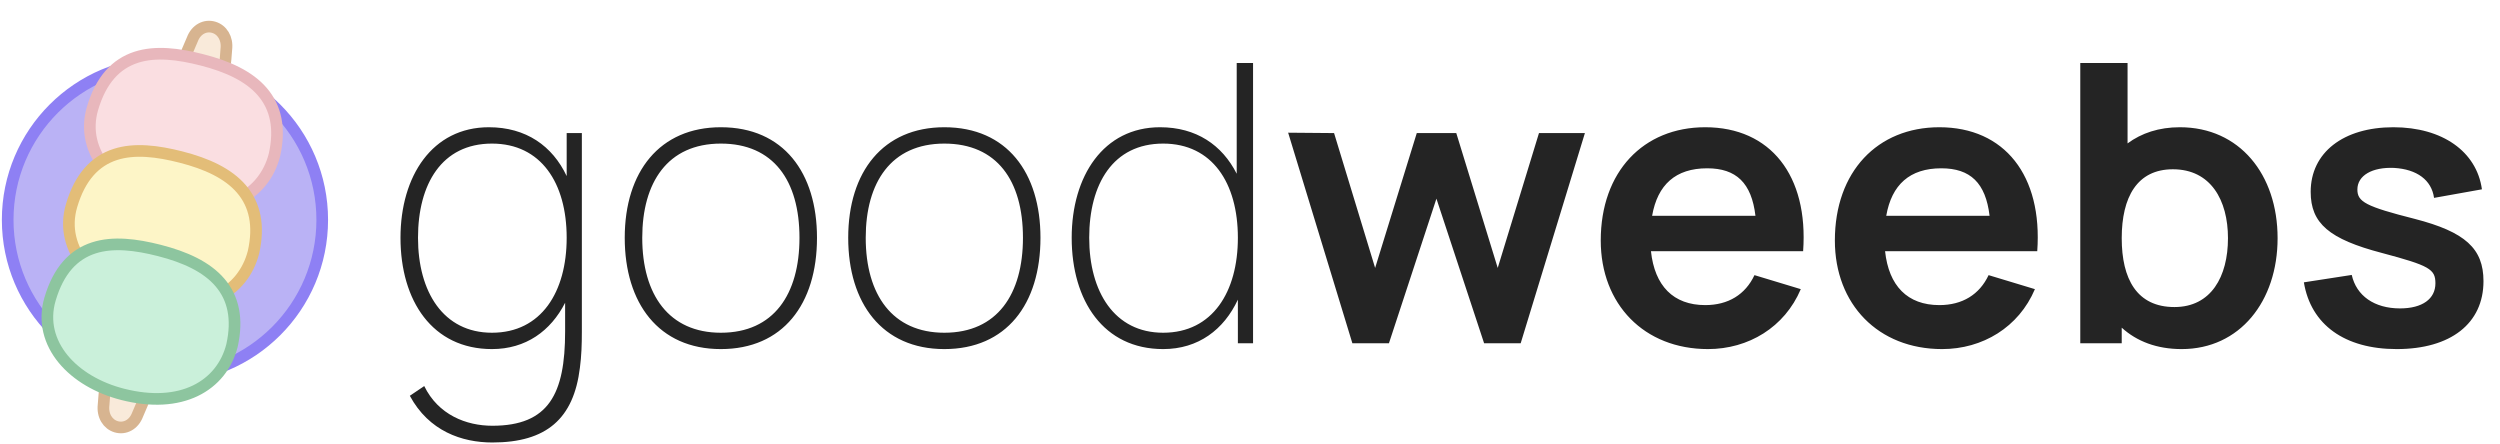
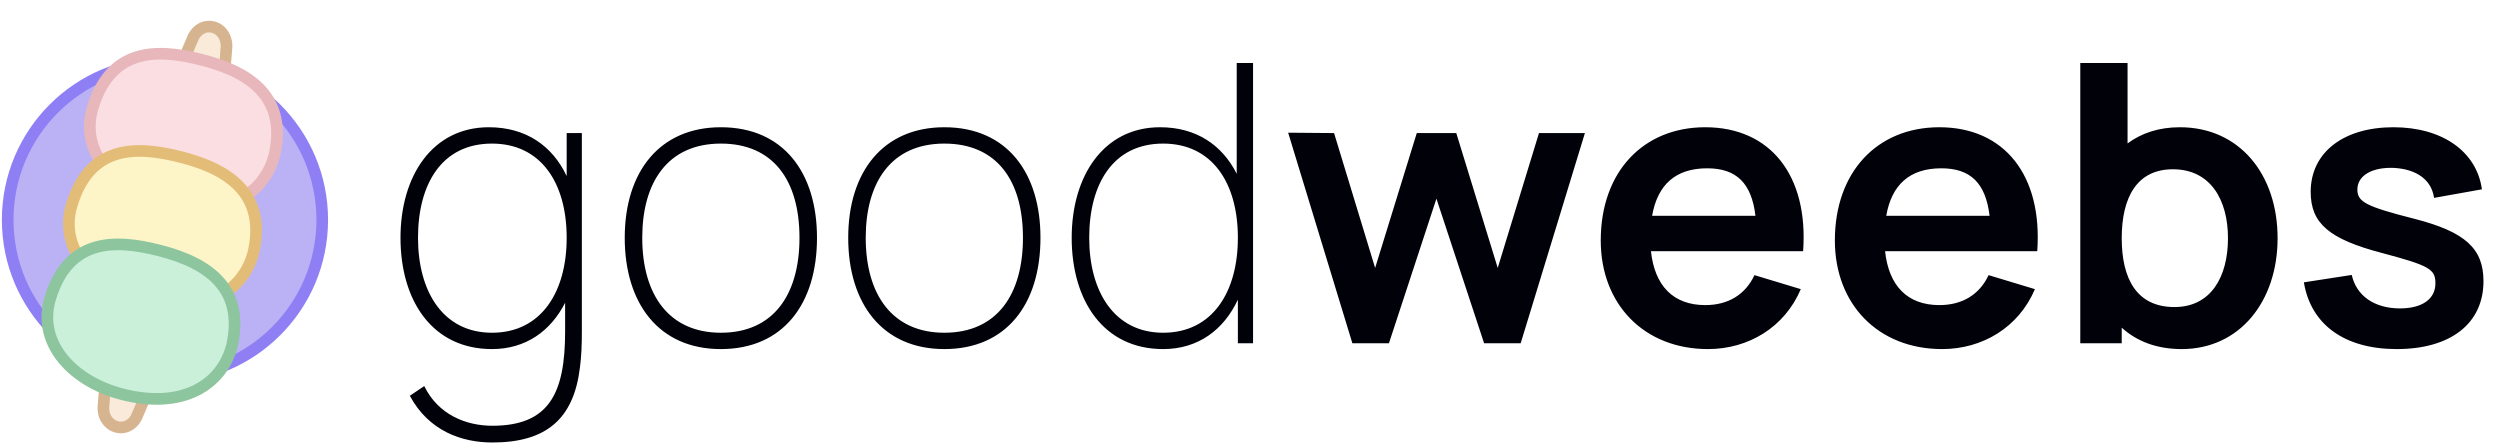
<svg xmlns="http://www.w3.org/2000/svg" width="925" height="164" viewBox="0 0 925 164" fill="none">
  <circle cx="61.036" cy="81.35" r="58.191" fill="#BAB2F5" stroke="#8E80F4" stroke-width="4.31" />
  <path d="M42.3 134.739L40.391 134.613L40.04 136.494C39.129 141.379 38.691 144.27 38.323 149.803C37.845 153.837 39.909 157.002 43.006 157.909C46.154 158.832 49.511 157.165 50.912 153.402C53.632 147.343 54.672 144.023 56.349 138.289L57.103 135.709L54.421 135.533L42.3 134.739Z" fill="#F9EADA" stroke="#D7B490" stroke-width="4.31" />
  <path d="M79.773 33.261L81.681 33.387L82.032 31.506C82.944 26.621 83.381 23.73 83.749 18.197C84.227 14.163 82.164 10.998 79.067 10.091C75.918 9.168 72.562 10.835 71.161 14.598C68.441 20.657 67.401 23.977 65.724 29.711L64.969 32.291L67.651 32.467L79.773 33.261Z" fill="#F9EADA" stroke="#D7B490" stroke-width="4.31" />
  <path d="M101.55 57.327L101.559 57.294L101.566 57.261C103.734 47.482 102.09 39.801 97.067 33.949C92.153 28.226 84.273 24.579 74.661 22.131C66.057 19.94 57.586 18.857 50.396 21.188C42.992 23.589 37.373 29.453 34.234 40.1C31.791 48.384 34.008 56.146 39.104 62.331C44.16 68.468 52.036 73.065 61.102 75.374C71.847 78.11 80.984 77.411 87.98 74.048C95.009 70.669 99.675 64.691 101.55 57.327Z" fill="#FADEE1" stroke="#E8B7BC" stroke-width="4.31" />
  <path d="M93.801 93.293L93.809 93.26L93.816 93.228C95.984 83.448 94.341 75.767 89.317 69.916C84.404 64.193 76.524 60.545 66.911 58.097C58.307 55.906 49.836 54.824 42.646 57.155C35.242 59.555 29.623 65.419 26.484 76.067C24.042 84.351 26.258 92.112 31.354 98.298C36.41 104.435 44.286 109.032 53.352 111.34C64.097 114.077 73.234 113.378 80.23 110.014C87.259 106.635 91.925 100.657 93.801 93.293Z" fill="#FDF5C7" stroke="#E3BD78" stroke-width="4.31" />
  <path d="M85.837 127.865L85.845 127.832L85.852 127.799C88.02 118.02 86.377 110.339 81.353 104.487C76.439 98.764 68.559 95.117 58.947 92.669C50.343 90.478 41.872 89.395 34.682 91.726C27.278 94.127 21.659 99.99 18.52 110.638C16.078 118.922 18.294 126.684 23.39 132.869C28.446 139.006 36.322 143.603 45.388 145.912C56.133 148.648 65.27 147.949 72.266 144.586C79.295 141.207 83.961 135.229 85.837 127.865Z" fill="#CAF0DA" stroke="#8DC59F" stroke-width="4.31" />
-   <path d="M209.67 49.24V65.152C204.414 53.992 194.622 47.08 180.87 47.08C159.99 47.08 148.182 65.08 148.182 87.976C148.182 111.304 159.99 129.16 182.022 129.16C194.55 129.16 203.766 122.464 209.094 112.024V122.68C209.094 145.72 203.046 157.528 182.166 157.528C172.518 157.528 162.15 153.496 156.966 142.84L151.638 146.44C158.694 159.544 170.934 163.72 182.166 163.72C202.182 163.72 212.262 154.936 214.566 136.072C215.142 131.752 215.286 127.432 215.286 122.68V49.24H209.67ZM182.022 123.112C164.022 123.112 154.662 107.992 154.662 87.976C154.662 68.104 163.446 53.128 182.022 53.128C200.166 53.128 209.67 67.672 209.67 87.976C209.67 107.992 200.31 123.112 182.022 123.112ZM266.719 129.16C289.615 129.16 302.287 112.6 302.287 87.976C302.287 63.928 289.903 47.08 266.719 47.08C244.111 47.08 231.151 63.496 231.151 87.976C231.151 112.168 243.679 129.16 266.719 129.16ZM266.719 123.112C247.567 123.112 237.631 109.144 237.631 87.976C237.631 67.528 246.991 53.128 266.719 53.128C286.159 53.128 295.807 66.808 295.807 87.976C295.807 108.856 286.303 123.112 266.719 123.112ZM349.406 129.16C372.302 129.16 384.974 112.6 384.974 87.976C384.974 63.928 372.59 47.08 349.406 47.08C326.798 47.08 313.838 63.496 313.838 87.976C313.838 112.168 326.366 129.16 349.406 129.16ZM349.406 123.112C330.254 123.112 320.318 109.144 320.318 87.976C320.318 67.528 329.678 53.128 349.406 53.128C368.846 53.128 378.494 66.808 378.494 87.976C378.494 108.856 368.99 123.112 349.406 123.112ZM457.582 23.32V64.288C452.182 53.632 442.606 47.08 429.214 47.08C408.334 47.08 396.526 65.08 396.526 87.976C396.526 111.304 408.334 129.16 430.366 129.16C443.398 129.16 452.83 121.96 458.014 110.872V127H463.63V23.32H457.582ZM430.366 123.112C412.366 123.112 403.006 107.992 403.006 87.976C403.006 68.104 411.79 53.128 430.366 53.128C448.51 53.128 458.014 67.672 458.014 87.976C458.014 107.992 448.654 123.112 430.366 123.112ZM500.374 127H513.91L531.478 73.504L549.118 127H562.654L586.414 49.24H569.422L554.158 99.136L538.822 49.24H524.206L508.798 99.136L493.606 49.24L476.614 49.096L500.374 127ZM610.852 92.944H667.156C669.172 64.936 655.06 47.08 630.94 47.08C608.044 47.08 592.276 63.496 592.276 88.984C592.276 112.6 608.332 129.16 631.948 129.16C646.924 129.16 660.316 121.096 666.292 106.984L649.156 101.8C645.772 109 639.436 112.888 630.94 112.888C619.132 112.888 612.22 105.76 610.852 92.944ZM631.66 62.272C642.388 62.272 648.076 67.672 649.516 79.84H611.284C613.3 68.32 619.996 62.272 631.66 62.272ZM697.477 92.944H753.781C755.797 64.936 741.685 47.08 717.565 47.08C694.669 47.08 678.901 63.496 678.901 88.984C678.901 112.6 694.957 129.16 718.573 129.16C733.549 129.16 746.941 121.096 752.917 106.984L735.781 101.8C732.397 109 726.061 112.888 717.565 112.888C705.757 112.888 698.845 105.76 697.477 92.944ZM718.285 62.272C729.013 62.272 734.701 67.672 736.141 79.84H697.909C699.925 68.32 706.621 62.272 718.285 62.272ZM806.566 47.08C798.79 47.08 792.382 49.24 787.198 53.056V23.32H769.702V127H785.038V121.24C790.582 126.28 797.998 129.16 807.214 129.16C828.742 129.16 842.71 111.448 842.71 88.12C842.71 64.504 828.598 47.08 806.566 47.08ZM804.55 113.608C790.582 113.608 785.038 103.168 785.038 88.12C785.038 72.928 790.726 62.632 803.974 62.632C817.942 62.632 824.35 74.008 824.35 88.12C824.35 102.376 818.086 113.608 804.55 113.608ZM886.776 129.16C906.792 129.16 918.888 119.656 918.888 104.032C918.888 91.936 912.12 85.816 893.472 80.992C875.256 76.384 872.232 74.656 872.232 70.12C872.232 64.936 877.704 61.768 885.84 62.128C894.264 62.632 899.664 66.592 900.6 73.216L918.312 70.048C916.368 56.08 903.696 47.08 885.552 47.08C867.048 47.08 854.952 56.44 854.952 70.984C854.952 82.648 861.792 88.48 881.304 93.592C898.872 98.272 901.104 99.568 901.104 104.824C901.104 110.584 896.28 114.112 888 114.112C878.496 114.112 871.872 109.432 870.144 101.728L852.432 104.464C855.024 120.16 867.552 129.16 886.776 129.16Z" fill="#242424" />
+   <path d="M209.67 49.24V65.152C204.414 53.992 194.622 47.08 180.87 47.08C159.99 47.08 148.182 65.08 148.182 87.976C148.182 111.304 159.99 129.16 182.022 129.16C194.55 129.16 203.766 122.464 209.094 112.024V122.68C209.094 145.72 203.046 157.528 182.166 157.528C172.518 157.528 162.15 153.496 156.966 142.84L151.638 146.44C158.694 159.544 170.934 163.72 182.166 163.72C202.182 163.72 212.262 154.936 214.566 136.072C215.142 131.752 215.286 127.432 215.286 122.68V49.24H209.67ZM182.022 123.112C164.022 123.112 154.662 107.992 154.662 87.976C154.662 68.104 163.446 53.128 182.022 53.128C200.166 53.128 209.67 67.672 209.67 87.976C209.67 107.992 200.31 123.112 182.022 123.112ZM266.719 129.16C289.615 129.16 302.287 112.6 302.287 87.976C302.287 63.928 289.903 47.08 266.719 47.08C244.111 47.08 231.151 63.496 231.151 87.976C231.151 112.168 243.679 129.16 266.719 129.16ZM266.719 123.112C247.567 123.112 237.631 109.144 237.631 87.976C237.631 67.528 246.991 53.128 266.719 53.128C286.159 53.128 295.807 66.808 295.807 87.976C295.807 108.856 286.303 123.112 266.719 123.112ZM349.406 129.16C372.302 129.16 384.974 112.6 384.974 87.976C384.974 63.928 372.59 47.08 349.406 47.08C326.798 47.08 313.838 63.496 313.838 87.976C313.838 112.168 326.366 129.16 349.406 129.16ZM349.406 123.112C330.254 123.112 320.318 109.144 320.318 87.976C320.318 67.528 329.678 53.128 349.406 53.128C368.846 53.128 378.494 66.808 378.494 87.976C378.494 108.856 368.99 123.112 349.406 123.112ZM457.582 23.32V64.288C452.182 53.632 442.606 47.08 429.214 47.08C408.334 47.08 396.526 65.08 396.526 87.976C396.526 111.304 408.334 129.16 430.366 129.16C443.398 129.16 452.83 121.96 458.014 110.872V127H463.63V23.32H457.582ZM430.366 123.112C412.366 123.112 403.006 107.992 403.006 87.976C403.006 68.104 411.79 53.128 430.366 53.128C448.51 53.128 458.014 67.672 458.014 87.976C458.014 107.992 448.654 123.112 430.366 123.112ZM500.374 127H513.91L531.478 73.504L549.118 127H562.654L586.414 49.24H569.422L554.158 99.136L538.822 49.24H524.206L508.798 99.136L493.606 49.24L476.614 49.096L500.374 127ZM610.852 92.944H667.156C669.172 64.936 655.06 47.08 630.94 47.08C608.044 47.08 592.276 63.496 592.276 88.984C592.276 112.6 608.332 129.16 631.948 129.16C646.924 129.16 660.316 121.096 666.292 106.984L649.156 101.8C645.772 109 639.436 112.888 630.94 112.888C619.132 112.888 612.22 105.76 610.852 92.944ZM631.66 62.272C642.388 62.272 648.076 67.672 649.516 79.84H611.284C613.3 68.32 619.996 62.272 631.66 62.272ZM697.477 92.944H753.781C755.797 64.936 741.685 47.08 717.565 47.08C694.669 47.08 678.901 63.496 678.901 88.984C678.901 112.6 694.957 129.16 718.573 129.16C733.549 129.16 746.941 121.096 752.917 106.984L735.781 101.8C732.397 109 726.061 112.888 717.565 112.888C705.757 112.888 698.845 105.76 697.477 92.944ZM718.285 62.272C729.013 62.272 734.701 67.672 736.141 79.84H697.909C699.925 68.32 706.621 62.272 718.285 62.272ZM806.566 47.08C798.79 47.08 792.382 49.24 787.198 53.056V23.32H769.702V127H785.038V121.24C790.582 126.28 797.998 129.16 807.214 129.16C828.742 129.16 842.71 111.448 842.71 88.12C842.71 64.504 828.598 47.08 806.566 47.08ZM804.55 113.608C790.582 113.608 785.038 103.168 785.038 88.12C785.038 72.928 790.726 62.632 803.974 62.632C817.942 62.632 824.35 74.008 824.35 88.12C824.35 102.376 818.086 113.608 804.55 113.608ZM886.776 129.16C906.792 129.16 918.888 119.656 918.888 104.032C918.888 91.936 912.12 85.816 893.472 80.992C875.256 76.384 872.232 74.656 872.232 70.12C872.232 64.936 877.704 61.768 885.84 62.128C894.264 62.632 899.664 66.592 900.6 73.216L918.312 70.048C916.368 56.08 903.696 47.08 885.552 47.08C867.048 47.08 854.952 56.44 854.952 70.984C854.952 82.648 861.792 88.48 881.304 93.592C898.872 98.272 901.104 99.568 901.104 104.824C901.104 110.584 896.28 114.112 888 114.112C878.496 114.112 871.872 109.432 870.144 101.728L852.432 104.464C855.024 120.16 867.552 129.16 886.776 129.16Z" fill="#010209" />
</svg>
